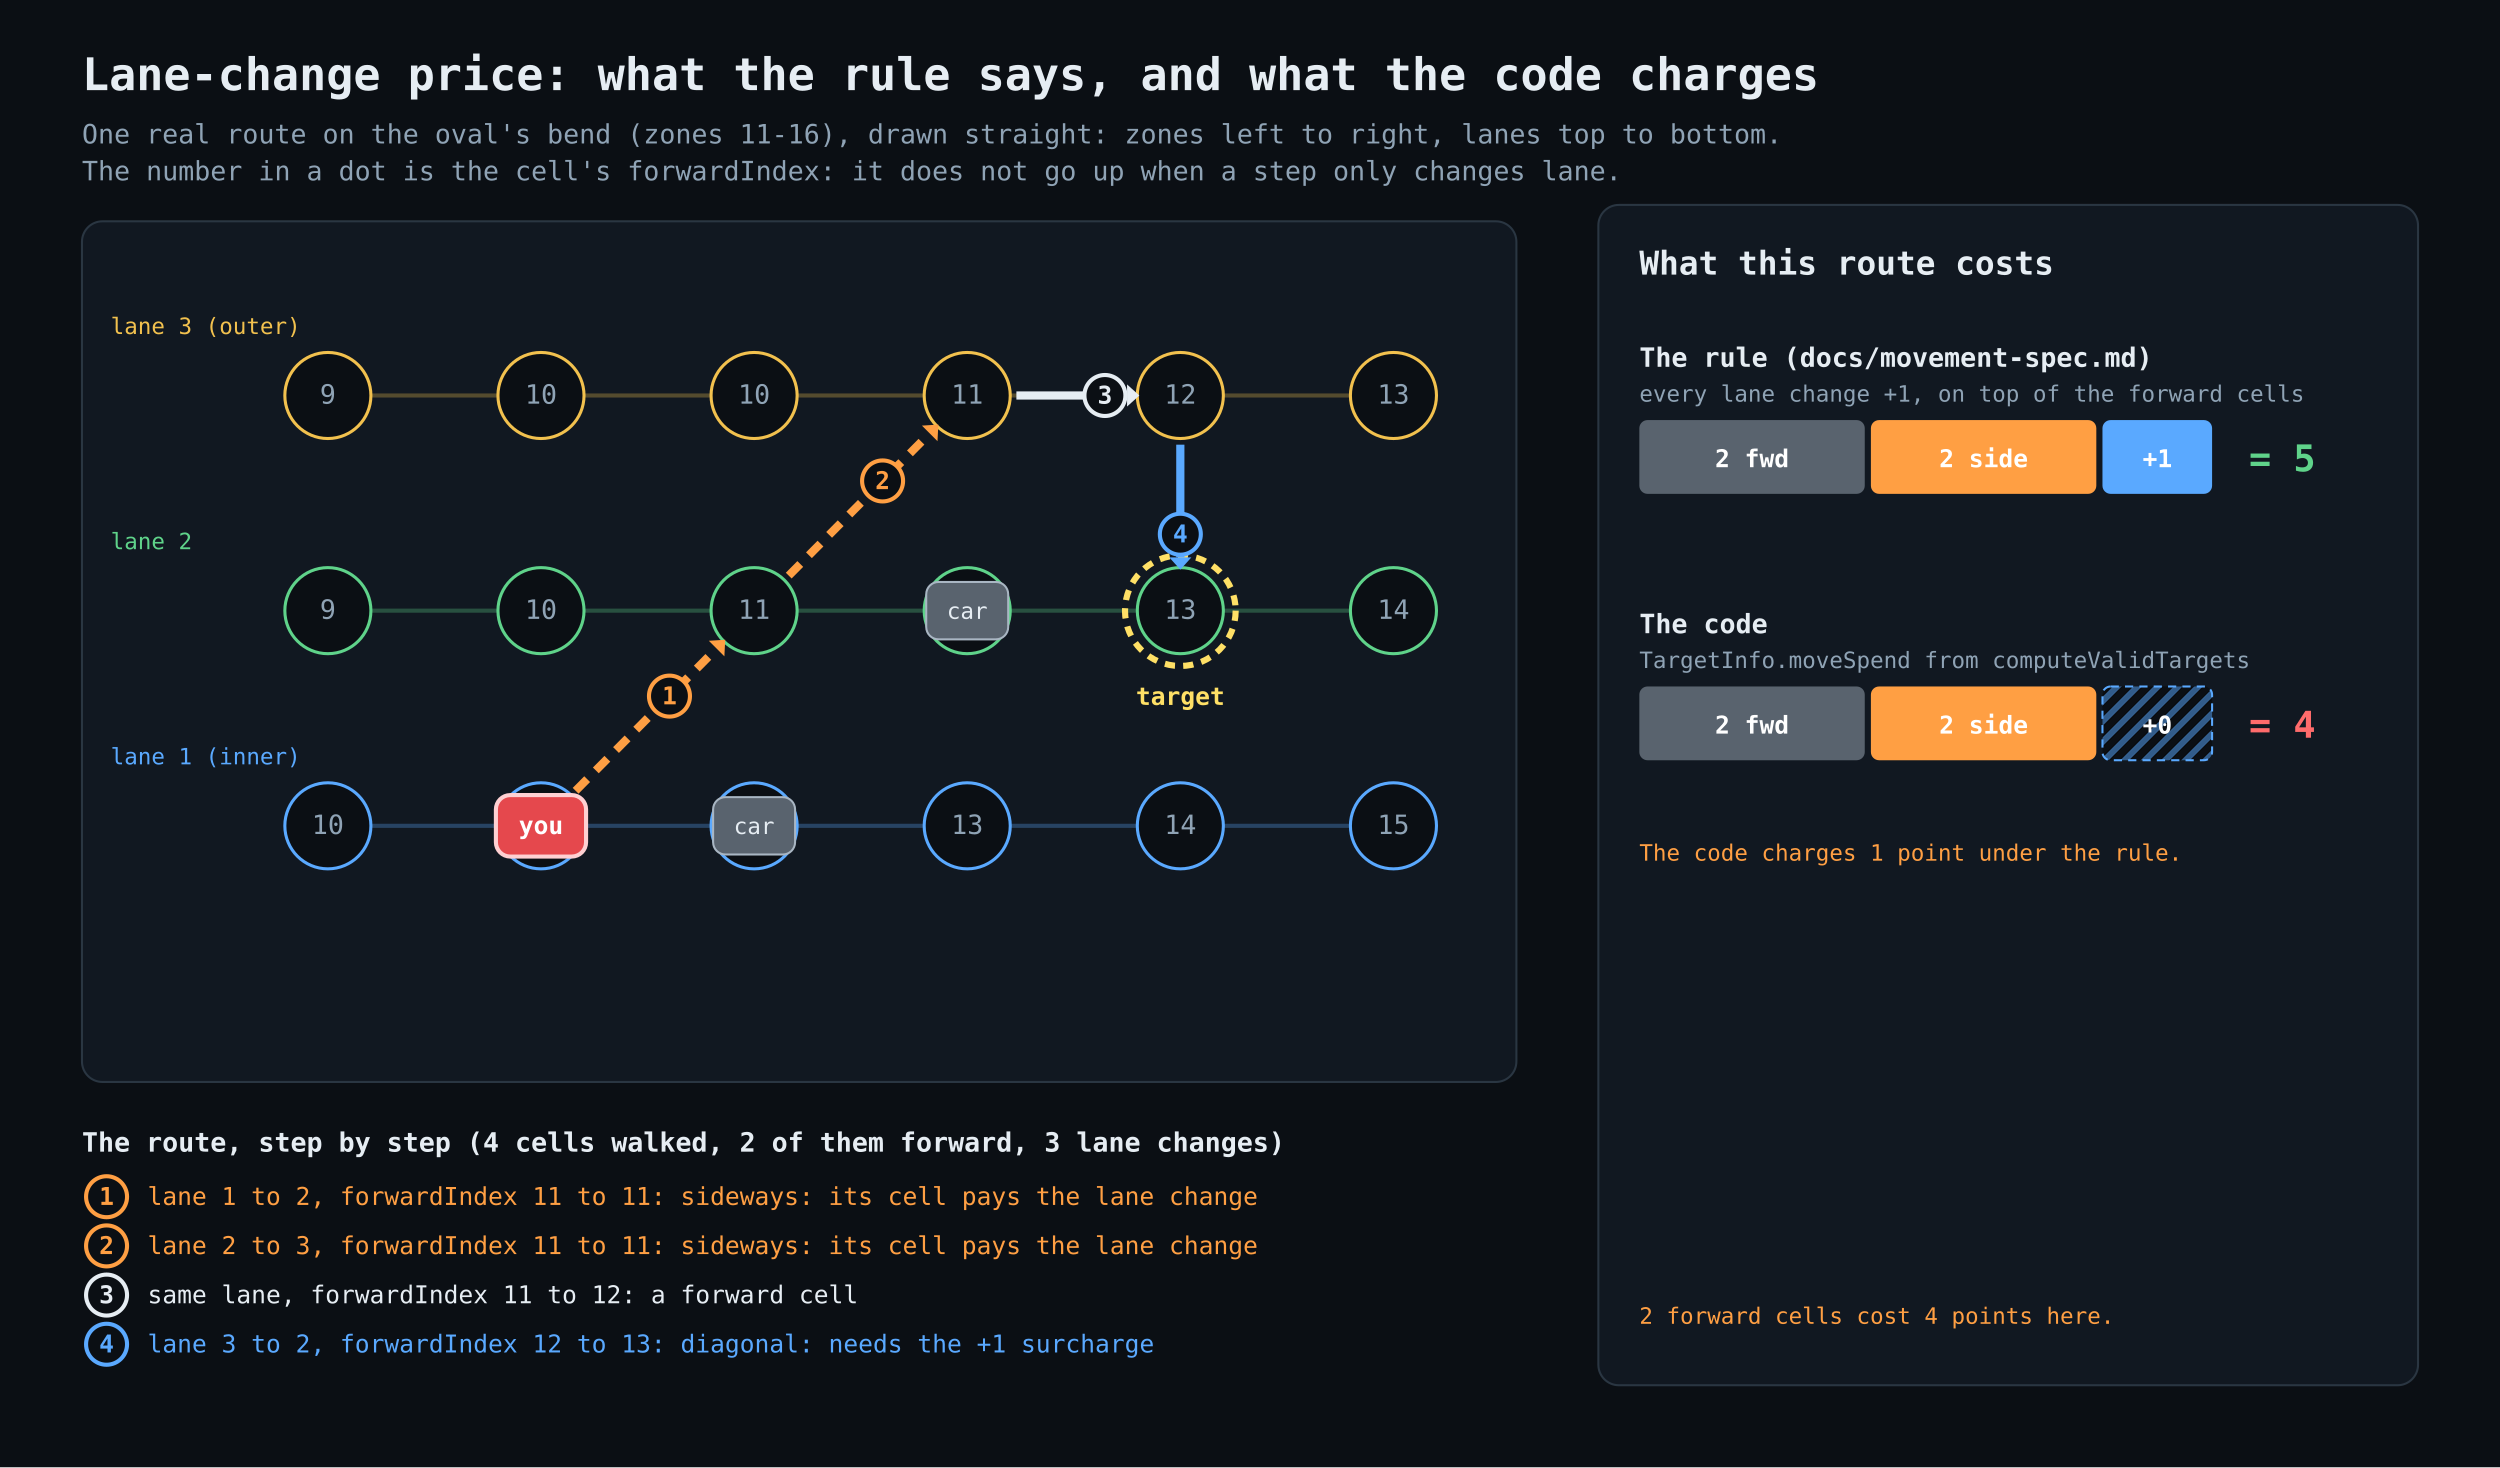
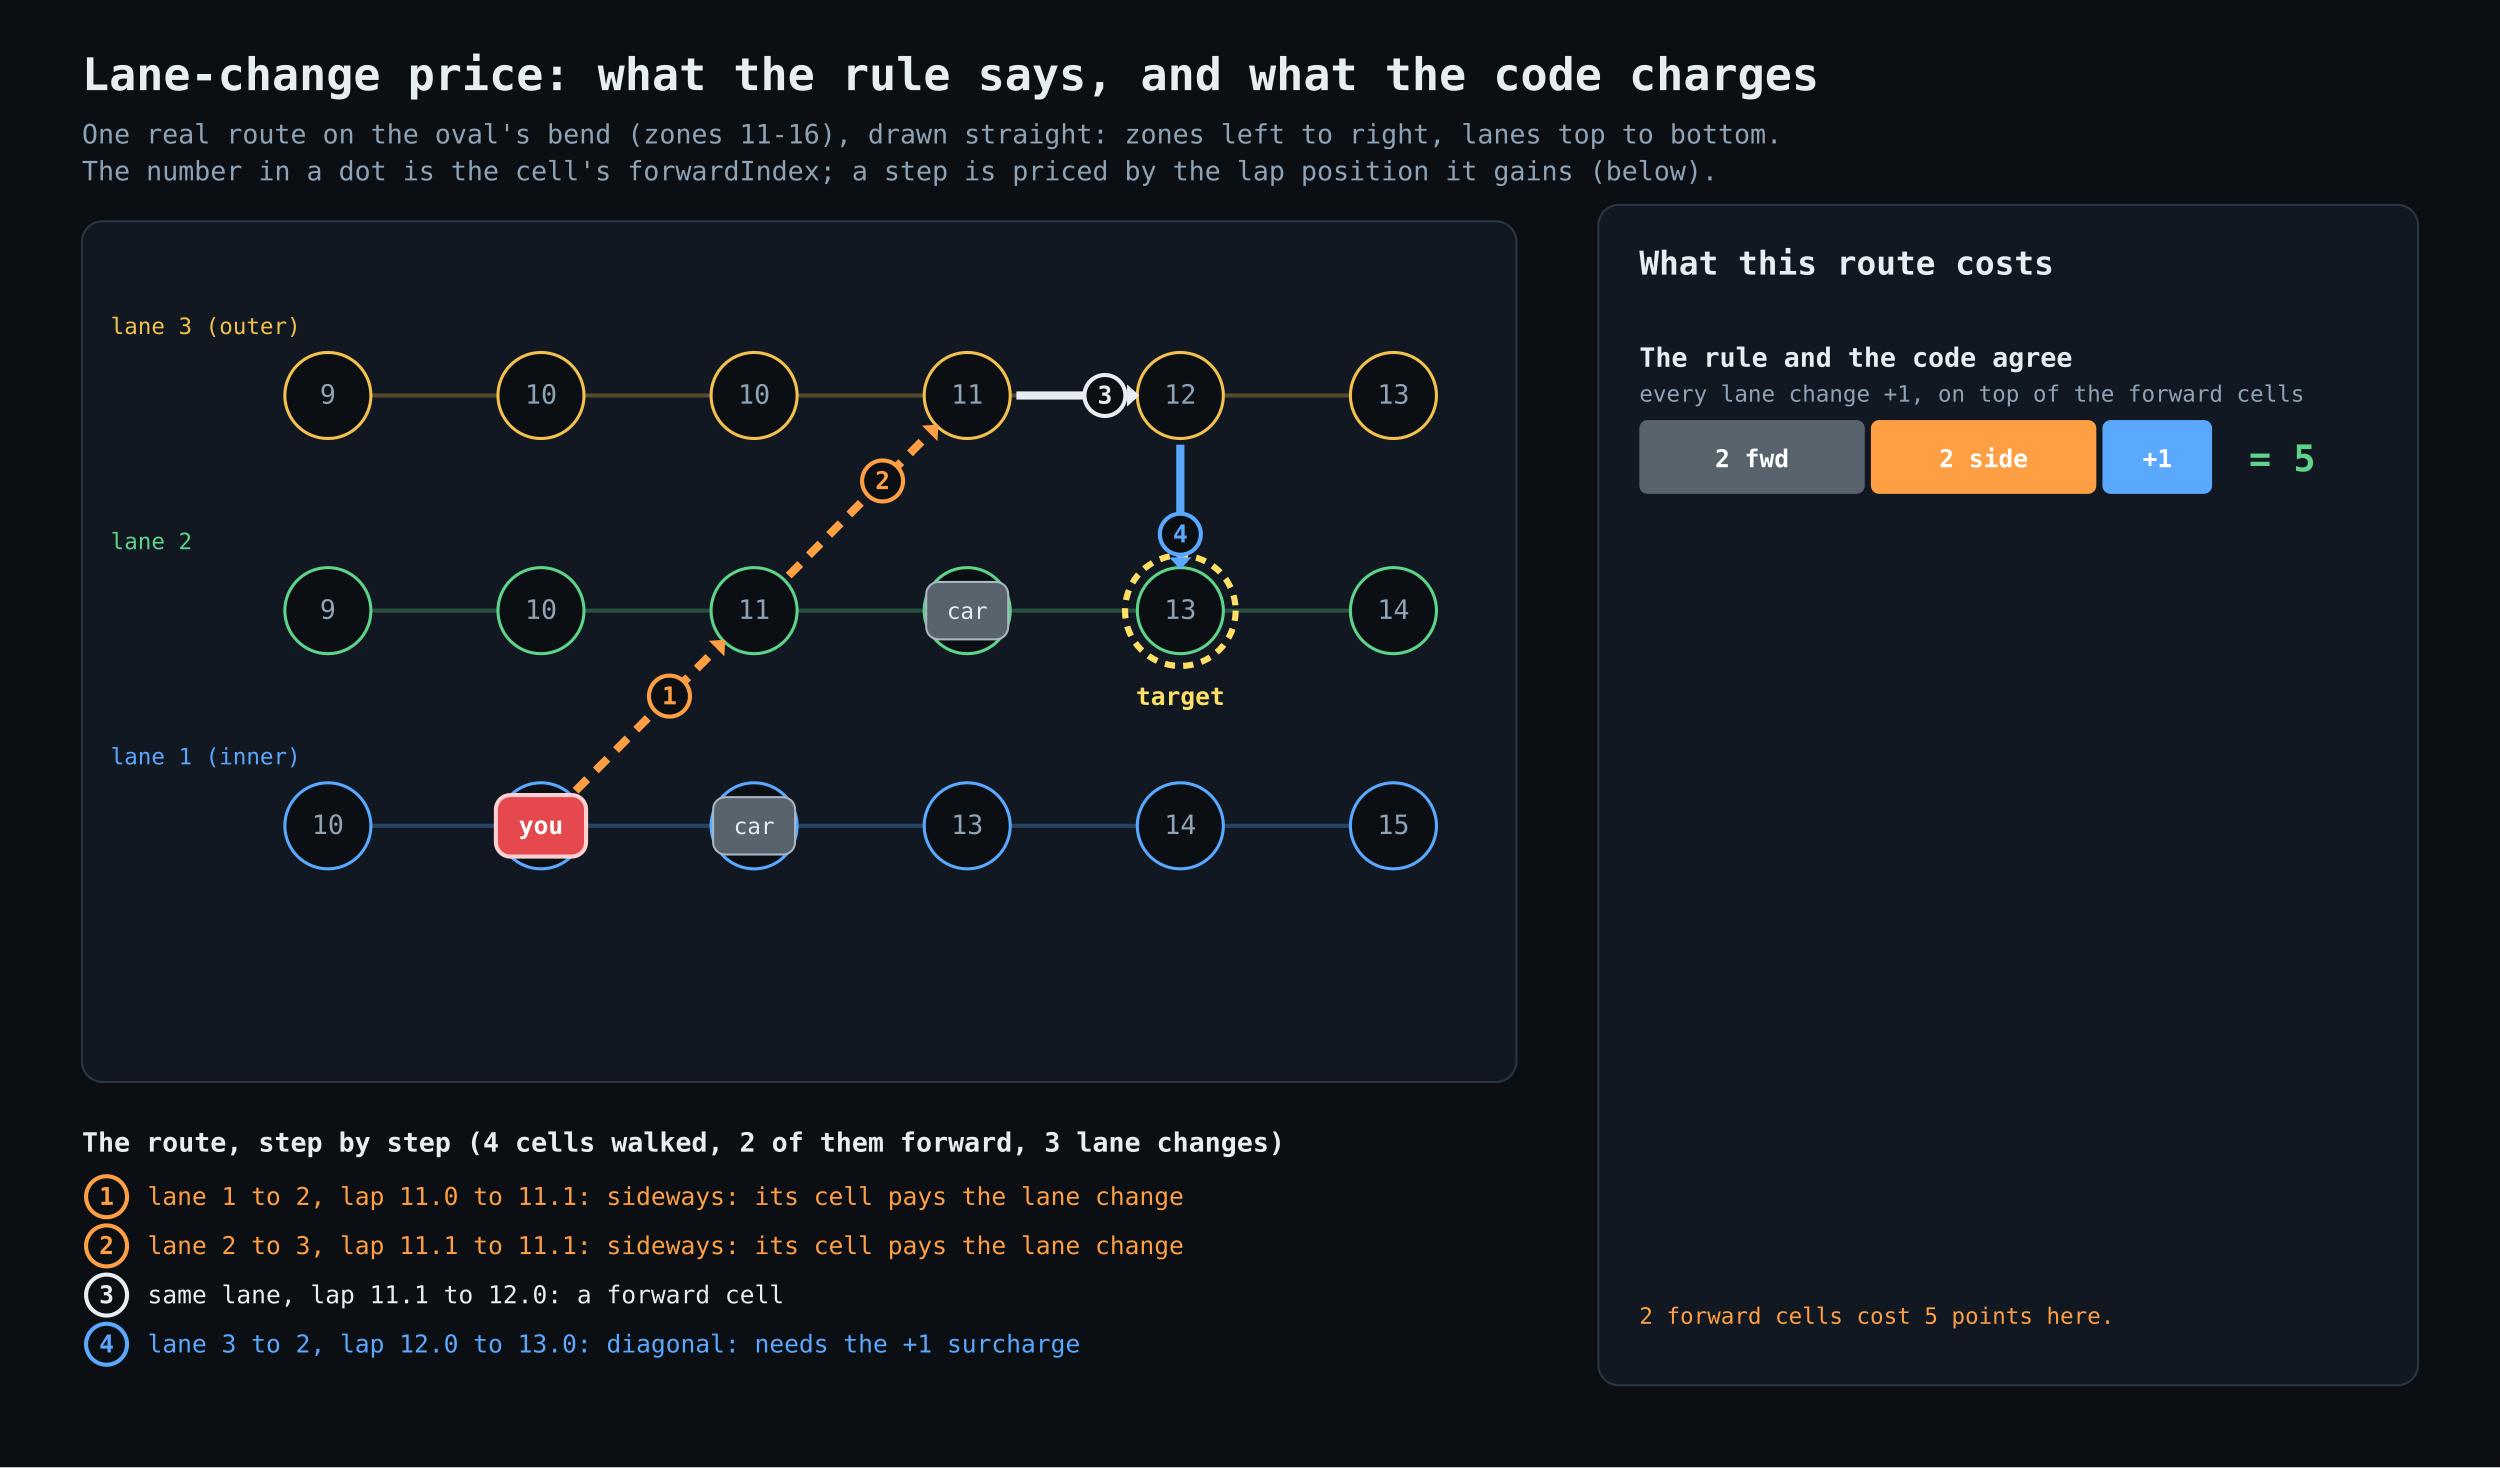
<svg xmlns="http://www.w3.org/2000/svg" viewBox="0 0 1220 716" width="1220" height="716">
  <defs>
    <pattern id="hatch" width="7" height="7" patternUnits="userSpaceOnUse" patternTransform="rotate(45)">
      <rect width="7" height="7" fill="#0b0f14" />
      <rect width="3" height="7" fill="#5aa9ff" opacity="0.5" />
    </pattern>
  </defs>
  <rect x="0" y="0" width="1220" height="716" fill="#0b0f14" />
  <text x="40" y="44" fill="#e6edf3" font-size="22" font-weight="700" text-anchor="start" font-family="ui-monospace, Menlo, Consolas, monospace">Lane-change price: what the rule says, and what the code charges</text>
  <text x="40" y="70" fill="#8fa3b5" font-size="13" font-weight="400" text-anchor="start" font-family="ui-monospace, Menlo, Consolas, monospace">One real route on the oval's bend (zones 11-16), drawn straight: zones left to right, lanes top to bottom.</text>
-   <text x="40" y="88" fill="#8fa3b5" font-size="13" font-weight="400" text-anchor="start" font-family="ui-monospace, Menlo, Consolas, monospace">The number in a dot is the cell's forwardIndex: it does not go up when a step only changes lane.</text>
+   <text x="40" y="88" fill="#8fa3b5" font-size="13" font-weight="400" text-anchor="start" font-family="ui-monospace, Menlo, Consolas, monospace">The number in a dot is the cell's forwardIndex; a step is priced by the lap position it gains (below).</text>
  <rect x="40" y="108" width="700" height="420" rx="10" fill="#111821" stroke="#2a3642" />
  <polyline points="160.0,403.0 264.0,403.0 368.0,403.0 472.0,403.0 576.0,403.0 680.0,403.0" fill="none" stroke="#5aa9ff" stroke-width="2" opacity="0.3" />
  <polyline points="160.0,298.0 264.0,298.0 368.0,298.0 472.0,298.0 576.0,298.0 680.0,298.0" fill="none" stroke="#5fd38a" stroke-width="2" opacity="0.3" />
  <polyline points="160.0,193.0 264.0,193.0 368.0,193.0 472.0,193.0 576.0,193.0 680.0,193.0" fill="none" stroke="#f2c14e" stroke-width="2" opacity="0.3" />
  <circle cx="160" cy="403" r="21" fill="#0b0f14" stroke="#5aa9ff" stroke-width="1.5" />
  <text x="160" y="407" fill="#8fa3b5" font-size="13" font-weight="400" text-anchor="middle" font-family="ui-monospace, Menlo, Consolas, monospace">10</text>
  <circle cx="160" cy="298" r="21" fill="#0b0f14" stroke="#5fd38a" stroke-width="1.5" />
  <text x="160" y="302" fill="#8fa3b5" font-size="13" font-weight="400" text-anchor="middle" font-family="ui-monospace, Menlo, Consolas, monospace">9</text>
  <circle cx="160" cy="193" r="21" fill="#0b0f14" stroke="#f2c14e" stroke-width="1.5" />
  <text x="160" y="197" fill="#8fa3b5" font-size="13" font-weight="400" text-anchor="middle" font-family="ui-monospace, Menlo, Consolas, monospace">9</text>
  <circle cx="264" cy="403" r="21" fill="#0b0f14" stroke="#5aa9ff" stroke-width="1.5" />
  <text x="264" y="407" fill="#8fa3b5" font-size="13" font-weight="400" text-anchor="middle" font-family="ui-monospace, Menlo, Consolas, monospace">11</text>
  <circle cx="264" cy="298" r="21" fill="#0b0f14" stroke="#5fd38a" stroke-width="1.5" />
  <text x="264" y="302" fill="#8fa3b5" font-size="13" font-weight="400" text-anchor="middle" font-family="ui-monospace, Menlo, Consolas, monospace">10</text>
  <circle cx="264" cy="193" r="21" fill="#0b0f14" stroke="#f2c14e" stroke-width="1.5" />
  <text x="264" y="197" fill="#8fa3b5" font-size="13" font-weight="400" text-anchor="middle" font-family="ui-monospace, Menlo, Consolas, monospace">10</text>
  <circle cx="368" cy="403" r="21" fill="#0b0f14" stroke="#5aa9ff" stroke-width="1.5" />
  <text x="368" y="407" fill="#8fa3b5" font-size="13" font-weight="400" text-anchor="middle" font-family="ui-monospace, Menlo, Consolas, monospace">12</text>
  <circle cx="368" cy="298" r="21" fill="#0b0f14" stroke="#5fd38a" stroke-width="1.5" />
  <text x="368" y="302" fill="#8fa3b5" font-size="13" font-weight="400" text-anchor="middle" font-family="ui-monospace, Menlo, Consolas, monospace">11</text>
  <circle cx="368" cy="193" r="21" fill="#0b0f14" stroke="#f2c14e" stroke-width="1.5" />
  <text x="368" y="197" fill="#8fa3b5" font-size="13" font-weight="400" text-anchor="middle" font-family="ui-monospace, Menlo, Consolas, monospace">10</text>
  <circle cx="472" cy="403" r="21" fill="#0b0f14" stroke="#5aa9ff" stroke-width="1.5" />
  <text x="472" y="407" fill="#8fa3b5" font-size="13" font-weight="400" text-anchor="middle" font-family="ui-monospace, Menlo, Consolas, monospace">13</text>
  <circle cx="472" cy="298" r="21" fill="#0b0f14" stroke="#5fd38a" stroke-width="1.5" />
  <text x="472" y="302" fill="#8fa3b5" font-size="13" font-weight="400" text-anchor="middle" font-family="ui-monospace, Menlo, Consolas, monospace">12</text>
  <circle cx="472" cy="193" r="21" fill="#0b0f14" stroke="#f2c14e" stroke-width="1.5" />
  <text x="472" y="197" fill="#8fa3b5" font-size="13" font-weight="400" text-anchor="middle" font-family="ui-monospace, Menlo, Consolas, monospace">11</text>
  <circle cx="576" cy="403" r="21" fill="#0b0f14" stroke="#5aa9ff" stroke-width="1.5" />
  <text x="576" y="407" fill="#8fa3b5" font-size="13" font-weight="400" text-anchor="middle" font-family="ui-monospace, Menlo, Consolas, monospace">14</text>
  <circle cx="576" cy="298" r="21" fill="#0b0f14" stroke="#5fd38a" stroke-width="1.5" />
  <text x="576" y="302" fill="#8fa3b5" font-size="13" font-weight="400" text-anchor="middle" font-family="ui-monospace, Menlo, Consolas, monospace">13</text>
  <circle cx="576" cy="193" r="21" fill="#0b0f14" stroke="#f2c14e" stroke-width="1.5" />
  <text x="576" y="197" fill="#8fa3b5" font-size="13" font-weight="400" text-anchor="middle" font-family="ui-monospace, Menlo, Consolas, monospace">12</text>
  <circle cx="680" cy="403" r="21" fill="#0b0f14" stroke="#5aa9ff" stroke-width="1.5" />
  <text x="680" y="407" fill="#8fa3b5" font-size="13" font-weight="400" text-anchor="middle" font-family="ui-monospace, Menlo, Consolas, monospace">15</text>
  <circle cx="680" cy="298" r="21" fill="#0b0f14" stroke="#5fd38a" stroke-width="1.5" />
  <text x="680" y="302" fill="#8fa3b5" font-size="13" font-weight="400" text-anchor="middle" font-family="ui-monospace, Menlo, Consolas, monospace">14</text>
  <circle cx="680" cy="193" r="21" fill="#0b0f14" stroke="#f2c14e" stroke-width="1.5" />
  <text x="680" y="197" fill="#8fa3b5" font-size="13" font-weight="400" text-anchor="middle" font-family="ui-monospace, Menlo, Consolas, monospace">13</text>
  <text x="54" y="373" fill="#5aa9ff" font-size="11" font-weight="400" text-anchor="start" font-family="ui-monospace, Menlo, Consolas, monospace">lane 1 (inner)</text>
  <text x="54" y="268" fill="#5fd38a" font-size="11" font-weight="400" text-anchor="start" font-family="ui-monospace, Menlo, Consolas, monospace">lane 2</text>
  <text x="54" y="163" fill="#f2c14e" font-size="11" font-weight="400" text-anchor="start" font-family="ui-monospace, Menlo, Consolas, monospace">lane 3 (outer)</text>
  <rect x="348" y="389" width="40" height="28" rx="6" fill="#59636e" stroke="#a9b6c3" />
  <text x="368" y="407" fill="#e6edf3" font-size="11" font-weight="400" text-anchor="middle" font-family="ui-monospace, Menlo, Consolas, monospace">car</text>
  <rect x="452" y="284" width="40" height="28" rx="6" fill="#59636e" stroke="#a9b6c3" />
  <text x="472" y="302" fill="#e6edf3" font-size="11" font-weight="400" text-anchor="middle" font-family="ui-monospace, Menlo, Consolas, monospace">car</text>
  <rect x="242" y="388" width="44" height="30" rx="7" fill="#e5484d" stroke="#ffd0d2" stroke-width="2" />
  <text x="264" y="407" fill="#fff" font-size="12" font-weight="700" text-anchor="middle" font-family="ui-monospace, Menlo, Consolas, monospace">you</text>
  <circle cx="576" cy="298" r="27" fill="none" stroke="#ffe066" stroke-width="3" stroke-dasharray="5 4" />
  <text x="576" y="344" fill="#ffe066" font-size="12" font-weight="700" text-anchor="middle" font-family="ui-monospace, Menlo, Consolas, monospace">target</text>
  <line x1="280.9" y1="385.9" x2="349.7" y2="316.5" stroke="#ff9f43" stroke-width="4" stroke-dasharray="8 6" />
  <polygon points="353.9,312.2 353.5,320.3 345.9,312.7" fill="#ff9f43" />
  <circle cx="326.7" cy="339.7" r="10" fill="#0b0f14" stroke="#ff9f43" stroke-width="2" />
  <text x="326.7" y="343.7" fill="#ff9f43" font-size="12" font-weight="700" text-anchor="middle" font-family="ui-monospace, Menlo, Consolas, monospace">1</text>
  <line x1="384.9" y1="280.9" x2="453.7" y2="211.5" stroke="#ff9f43" stroke-width="4" stroke-dasharray="8 6" />
  <polygon points="457.9,207.2 457.5,215.3 449.9,207.7" fill="#ff9f43" />
  <circle cx="430.7" cy="234.7" r="10" fill="#0b0f14" stroke="#ff9f43" stroke-width="2" />
  <text x="430.7" y="238.7" fill="#ff9f43" font-size="12" font-weight="700" text-anchor="middle" font-family="ui-monospace, Menlo, Consolas, monospace">2</text>
  <line x1="496.0" y1="193.0" x2="550.0" y2="193.0" stroke="#e6edf3" stroke-width="4" />
  <polygon points="556.0,193.0 550.0,198.4 550.0,187.6" fill="#e6edf3" />
  <circle cx="539.2" cy="193" r="10" fill="#0b0f14" stroke="#e6edf3" stroke-width="2" />
  <text x="539.2" y="197" fill="#e6edf3" font-size="12" font-weight="700" text-anchor="middle" font-family="ui-monospace, Menlo, Consolas, monospace">3</text>
  <line x1="576.0" y1="217.0" x2="576.0" y2="272.0" stroke="#5aa9ff" stroke-width="4" />
  <polygon points="576.0,278.0 570.6,272.0 581.4,272.0" fill="#5aa9ff" />
  <circle cx="576" cy="260.7" r="10" fill="#0b0f14" stroke="#5aa9ff" stroke-width="2" />
  <text x="576" y="264.7" fill="#5aa9ff" font-size="12" font-weight="700" text-anchor="middle" font-family="ui-monospace, Menlo, Consolas, monospace">4</text>
  <text x="40" y="562" fill="#e6edf3" font-size="13" font-weight="700" text-anchor="start" font-family="ui-monospace, Menlo, Consolas, monospace">The route, step by step (4 cells walked, 2 of them forward, 3 lane changes)</text>
  <circle cx="52" cy="584" r="10" fill="#0b0f14" stroke="#ff9f43" stroke-width="2" />
  <text x="52" y="588" fill="#ff9f43" font-size="12" font-weight="700" text-anchor="middle" font-family="ui-monospace, Menlo, Consolas, monospace">1</text>
-   <text x="72" y="588" fill="#ff9f43" font-size="12" font-weight="400" text-anchor="start" font-family="ui-monospace, Menlo, Consolas, monospace">lane 1 to 2, forwardIndex 11 to 11: sideways: its cell pays the lane change</text>
+   <text x="72" y="588" fill="#ff9f43" font-size="12" font-weight="400" text-anchor="start" font-family="ui-monospace, Menlo, Consolas, monospace">lane 1 to 2, lap 11.0 to 11.1: sideways: its cell pays the lane change</text>
  <circle cx="52" cy="608" r="10" fill="#0b0f14" stroke="#ff9f43" stroke-width="2" />
  <text x="52" y="612" fill="#ff9f43" font-size="12" font-weight="700" text-anchor="middle" font-family="ui-monospace, Menlo, Consolas, monospace">2</text>
-   <text x="72" y="612" fill="#ff9f43" font-size="12" font-weight="400" text-anchor="start" font-family="ui-monospace, Menlo, Consolas, monospace">lane 2 to 3, forwardIndex 11 to 11: sideways: its cell pays the lane change</text>
+   <text x="72" y="612" fill="#ff9f43" font-size="12" font-weight="400" text-anchor="start" font-family="ui-monospace, Menlo, Consolas, monospace">lane 2 to 3, lap 11.1 to 11.1: sideways: its cell pays the lane change</text>
  <circle cx="52" cy="632" r="10" fill="#0b0f14" stroke="#e6edf3" stroke-width="2" />
  <text x="52" y="636" fill="#e6edf3" font-size="12" font-weight="700" text-anchor="middle" font-family="ui-monospace, Menlo, Consolas, monospace">3</text>
-   <text x="72" y="636" fill="#e6edf3" font-size="12" font-weight="400" text-anchor="start" font-family="ui-monospace, Menlo, Consolas, monospace">same lane, forwardIndex 11 to 12: a forward cell</text>
+   <text x="72" y="636" fill="#e6edf3" font-size="12" font-weight="400" text-anchor="start" font-family="ui-monospace, Menlo, Consolas, monospace">same lane, lap 11.1 to 12.0: a forward cell</text>
  <circle cx="52" cy="656" r="10" fill="#0b0f14" stroke="#5aa9ff" stroke-width="2" />
  <text x="52" y="660" fill="#5aa9ff" font-size="12" font-weight="700" text-anchor="middle" font-family="ui-monospace, Menlo, Consolas, monospace">4</text>
-   <text x="72" y="660" fill="#5aa9ff" font-size="12" font-weight="400" text-anchor="start" font-family="ui-monospace, Menlo, Consolas, monospace">lane 3 to 2, forwardIndex 12 to 13: diagonal: needs the +1 surcharge</text>
+   <text x="72" y="660" fill="#5aa9ff" font-size="12" font-weight="400" text-anchor="start" font-family="ui-monospace, Menlo, Consolas, monospace">lane 3 to 2, lap 12.0 to 13.0: diagonal: needs the +1 surcharge</text>
  <rect x="780" y="100" width="400" height="576" rx="10" fill="#111821" stroke="#2a3642" />
  <text x="800" y="134" fill="#e6edf3" font-size="16" font-weight="700" text-anchor="start" font-family="ui-monospace, Menlo, Consolas, monospace">What this route costs</text>
-   <text x="800" y="179" fill="#e6edf3" font-size="13" font-weight="700" text-anchor="start" font-family="ui-monospace, Menlo, Consolas, monospace">The rule (docs/movement-spec.md)</text>
+   <text x="800" y="179" fill="#e6edf3" font-size="13" font-weight="700" text-anchor="start" font-family="ui-monospace, Menlo, Consolas, monospace">The rule and the code agree</text>
  <text x="800" y="196" fill="#8fa3b5" font-size="11" font-weight="400" text-anchor="start" font-family="ui-monospace, Menlo, Consolas, monospace">every lane change +1, on top of the forward cells</text>
  <rect x="800" y="205" width="110" height="36" rx="4" fill="#59636e" />
  <text x="855" y="228" fill="#fff" font-size="12" font-weight="700" text-anchor="middle" font-family="ui-monospace, Menlo, Consolas, monospace">2 fwd</text>
  <rect x="913" y="205" width="110" height="36" rx="4" fill="#ff9f43" />
  <text x="968" y="228" fill="#fff" font-size="12" font-weight="700" text-anchor="middle" font-family="ui-monospace, Menlo, Consolas, monospace">2 side</text>
  <rect x="1026" y="205" width="53.5" height="36" rx="4" fill="#5aa9ff" />
  <text x="1052.8" y="228" fill="#fff" font-size="12" font-weight="700" text-anchor="middle" font-family="ui-monospace, Menlo, Consolas, monospace">+1</text>
  <text x="1097.5" y="230" fill="#5fd38a" font-size="18" font-weight="700" text-anchor="start" font-family="ui-monospace, Menlo, Consolas, monospace">= 5</text>
-   <text x="800" y="309" fill="#e6edf3" font-size="13" font-weight="700" text-anchor="start" font-family="ui-monospace, Menlo, Consolas, monospace">The code</text>
-   <text x="800" y="326" fill="#8fa3b5" font-size="11" font-weight="400" text-anchor="start" font-family="ui-monospace, Menlo, Consolas, monospace">TargetInfo.moveSpend from computeValidTargets</text>
-   <rect x="800" y="335" width="110" height="36" rx="4" fill="#59636e" />
-   <text x="855" y="358" fill="#fff" font-size="12" font-weight="700" text-anchor="middle" font-family="ui-monospace, Menlo, Consolas, monospace">2 fwd</text>
-   <rect x="913" y="335" width="110" height="36" rx="4" fill="#ff9f43" />
-   <text x="968" y="358" fill="#fff" font-size="12" font-weight="700" text-anchor="middle" font-family="ui-monospace, Menlo, Consolas, monospace">2 side</text>
-   <rect x="1026" y="335" width="53.5" height="36" rx="4" fill="url(#hatch)" stroke="#5aa9ff" stroke-dasharray="4 3" />
-   <text x="1052.8" y="358" fill="#fff" font-size="12" font-weight="700" text-anchor="middle" font-family="ui-monospace, Menlo, Consolas, monospace">+0</text>
-   <text x="1097.5" y="360" fill="#ff6b6b" font-size="18" font-weight="700" text-anchor="start" font-family="ui-monospace, Menlo, Consolas, monospace">= 4</text>
-   <text x="800" y="420" fill="#ff9f43" font-size="11" font-weight="400" text-anchor="start" font-family="ui-monospace, Menlo, Consolas, monospace">The code charges 1 point under the rule.</text>
-   <text x="800" y="646" fill="#ff9f43" font-size="11" font-weight="400" text-anchor="start" font-family="ui-monospace, Menlo, Consolas, monospace">2 forward cells cost 4 points here.</text>
+   <text x="800" y="646" fill="#ff9f43" font-size="11" font-weight="400" text-anchor="start" font-family="ui-monospace, Menlo, Consolas, monospace">2 forward cells cost 5 points here.</text>
</svg>
